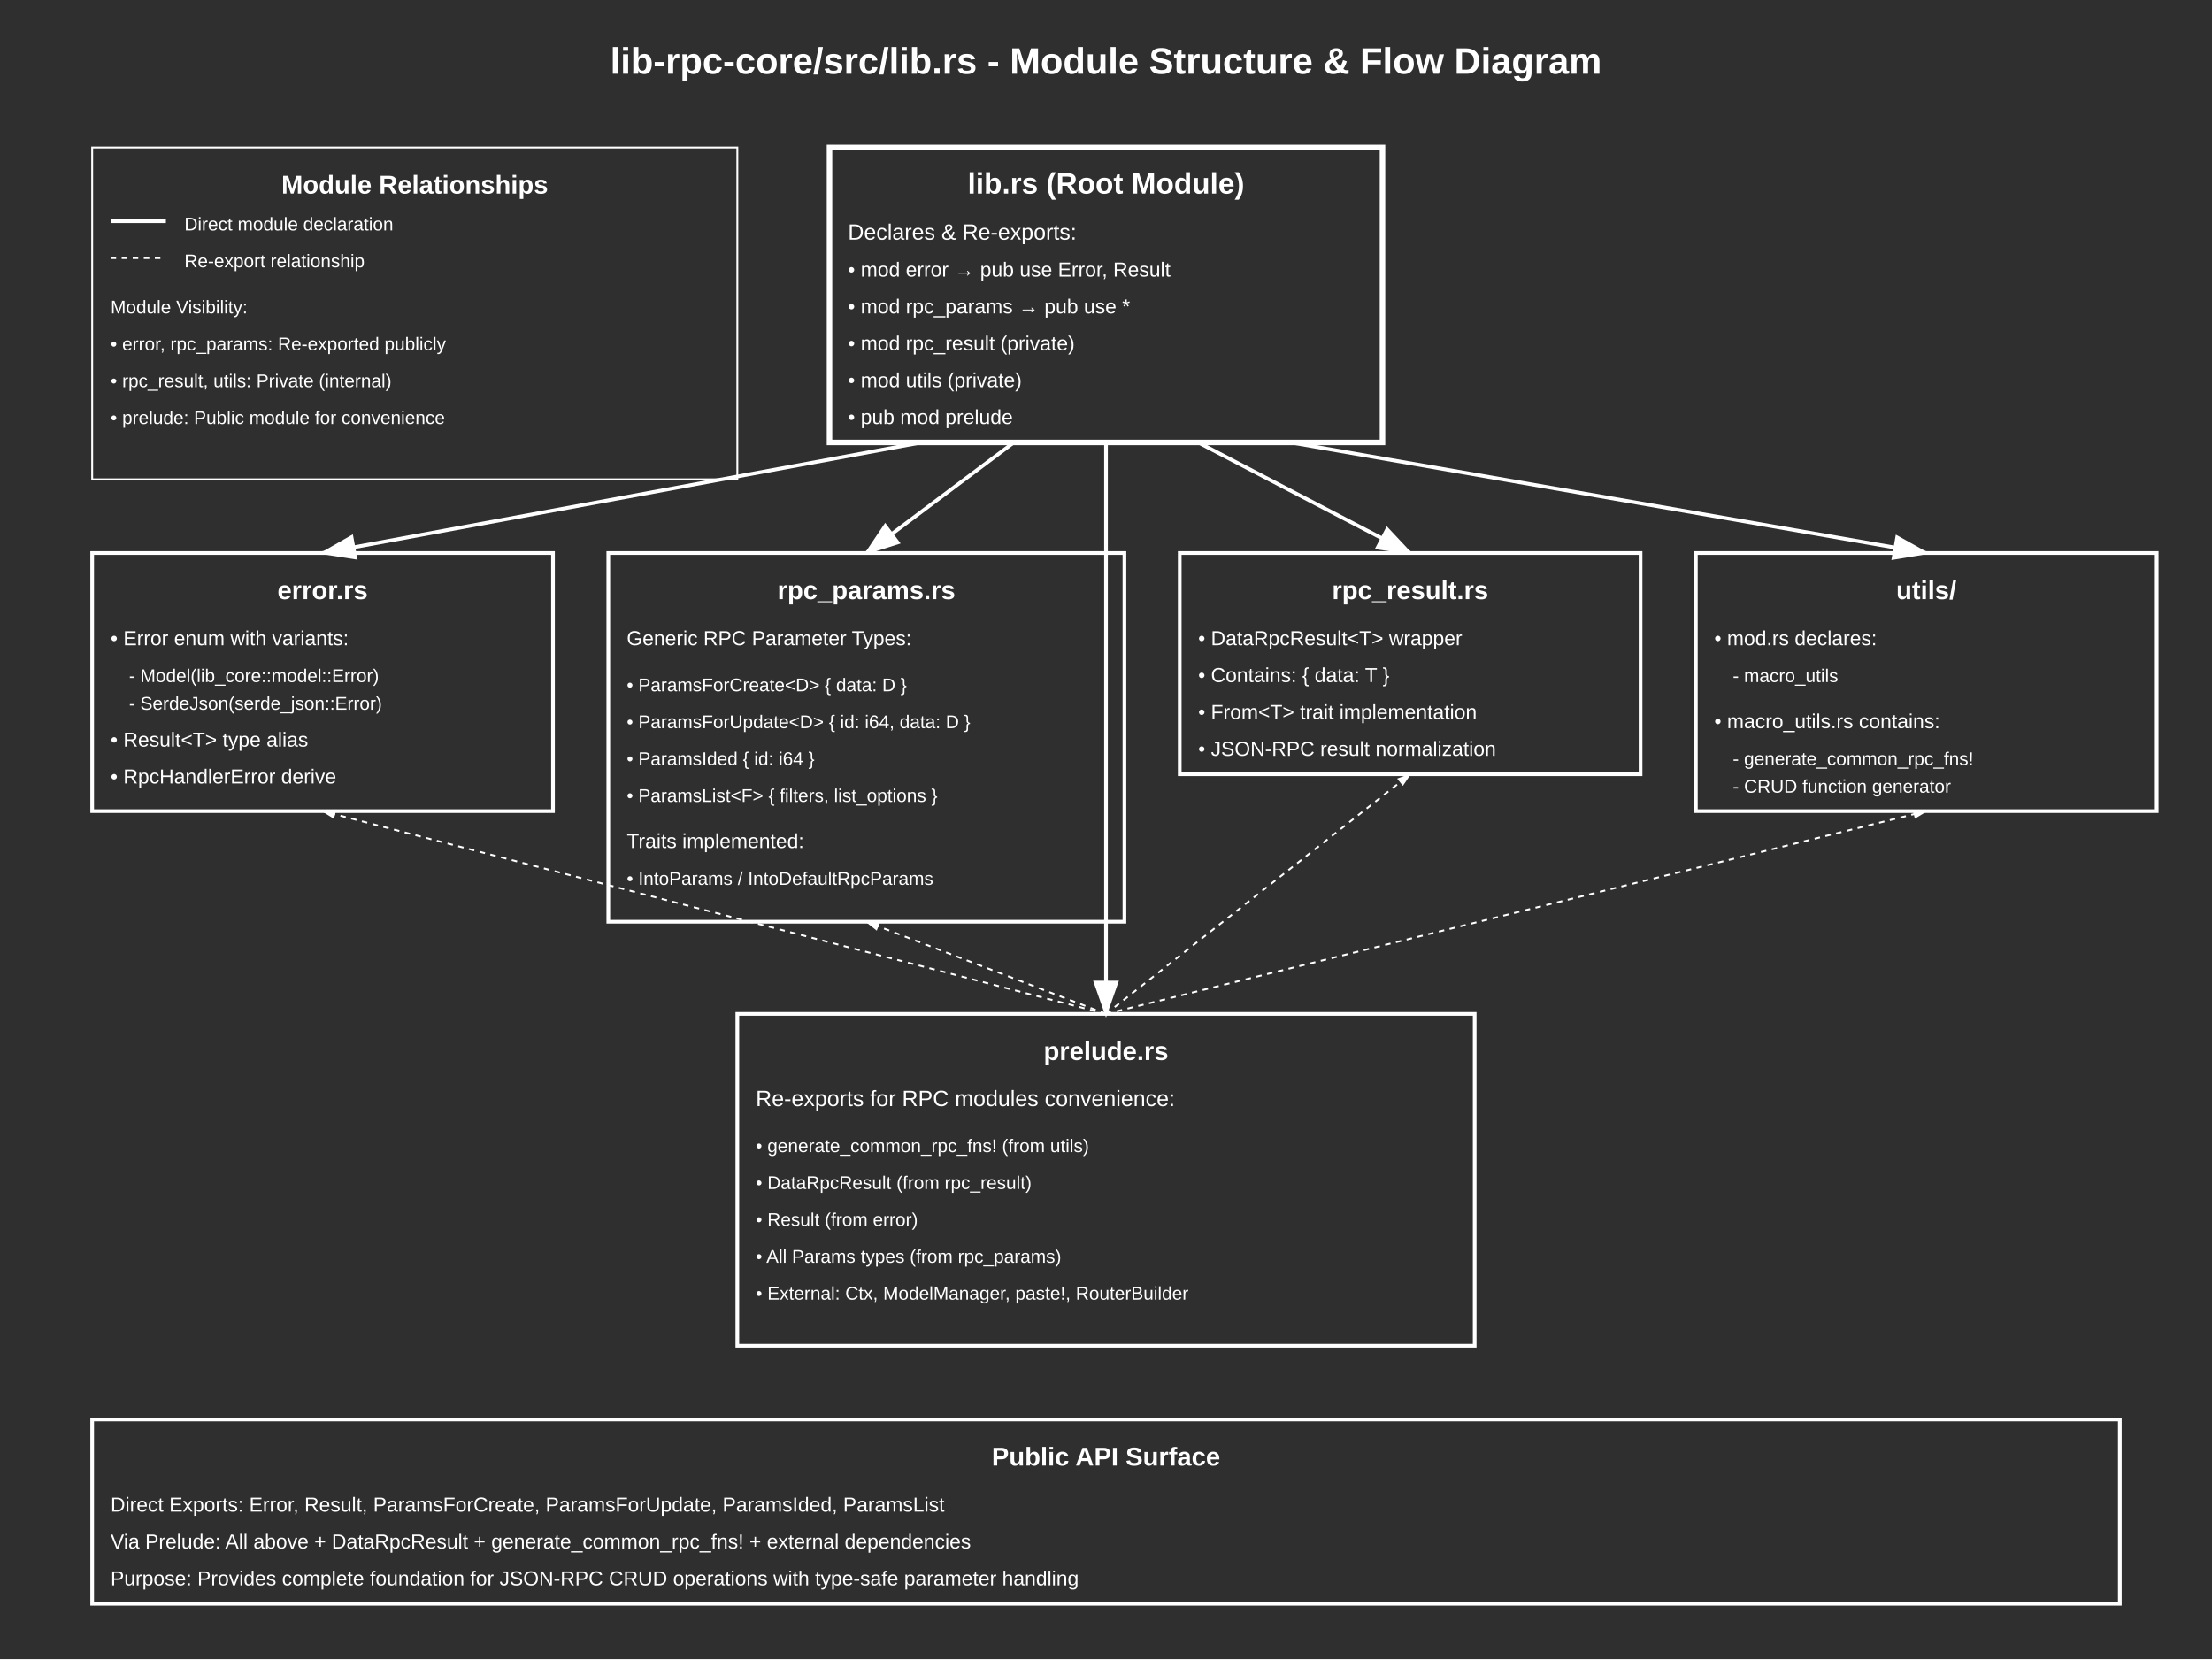
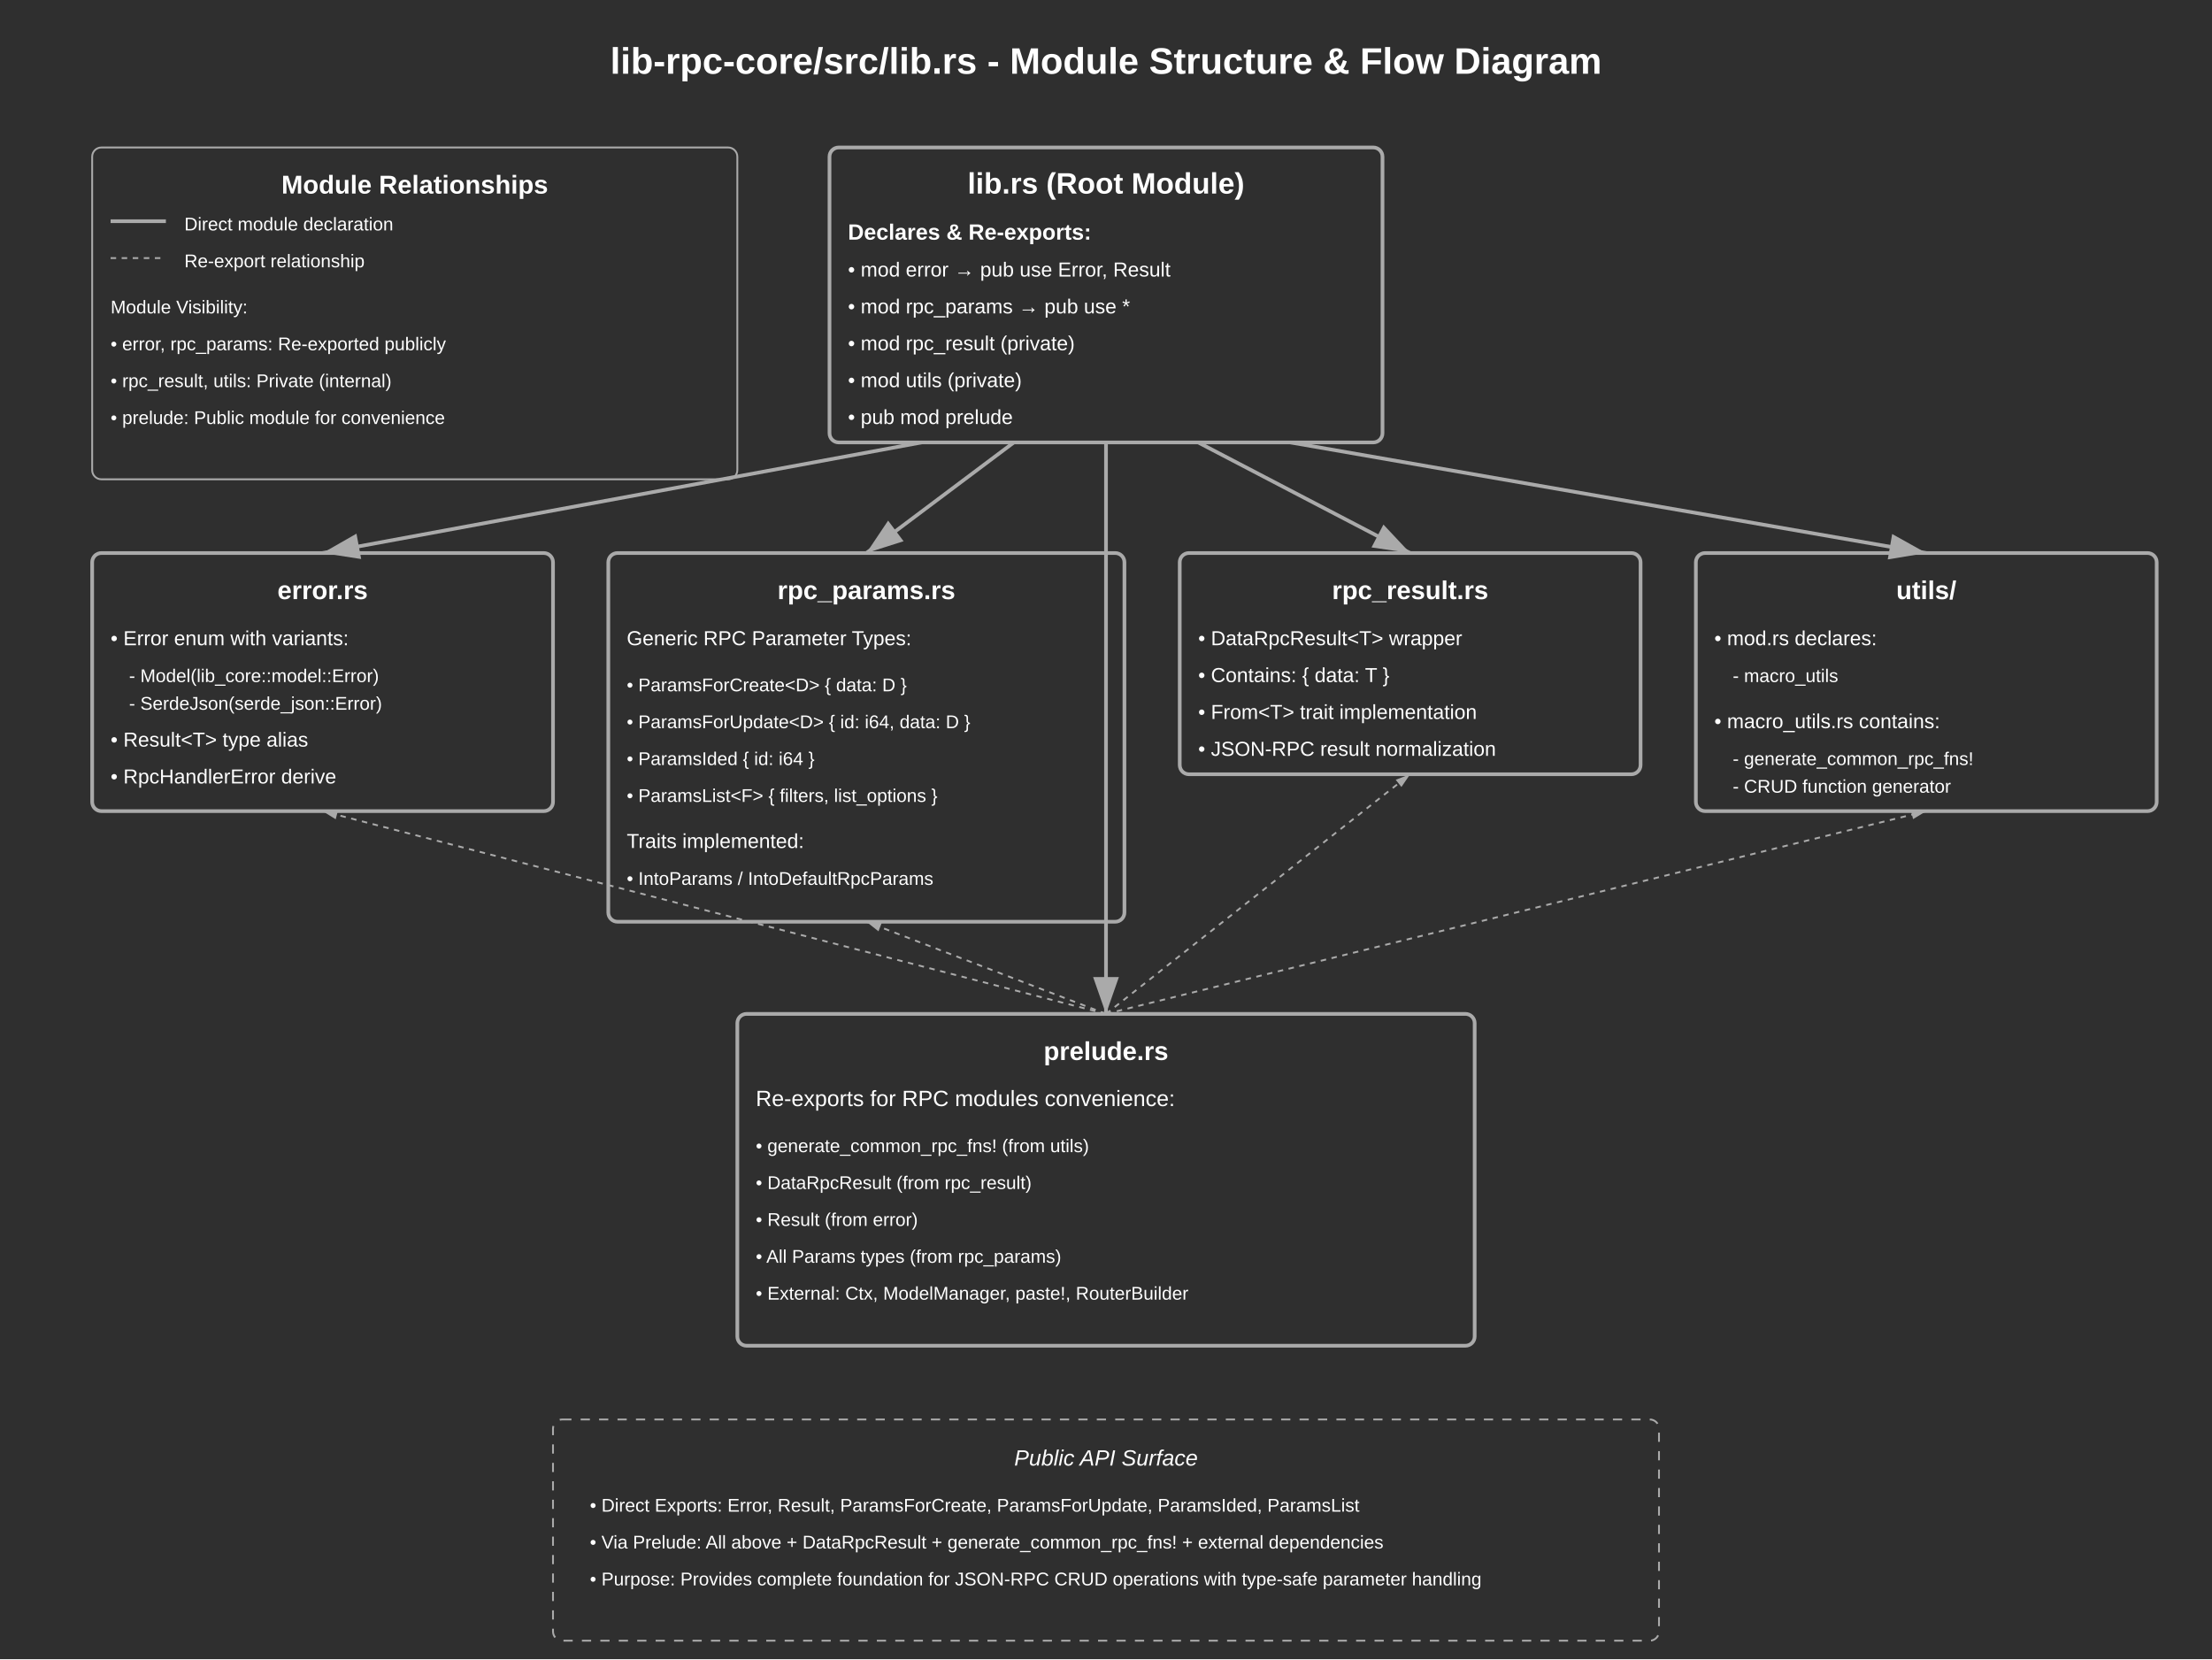
<svg xmlns="http://www.w3.org/2000/svg" width="1200" height="900">
-   <rect width="1200" height="900" fill="#2f2f2f" />
-   <text x="600" y="40" font-family="Arial, sans-serif" font-size="20" font-weight="bold" text-anchor="middle" fill="white">
+   <defs>
+     <style>
+       .bg { fill: #2f2f2f; }
+       .arrow-fill { fill: #AAA; }
+       .stroke-primary { stroke: #AAA; stroke-width: 2; fill: none; }
+       .stroke-secondary { stroke: #AAA; stroke-width: 1; fill: none; }
+       .stroke-dashed { stroke: #AAA; stroke-width: 1; stroke-dasharray: 3,3; fill: none; }
+       .line-primary { stroke: #AAA; stroke-width: 2; }
+       .line-dashed { stroke: #AAA; stroke-width: 1; stroke-dasharray: 3,3; }
+       .text-title { font-family: Arial, sans-serif; font-size: 20px; font-weight: bold; fill: white; text-anchor: middle; }
+       .text-section { font-family: Arial, sans-serif; font-size: 16px; font-weight: bold; fill: white; text-anchor: middle; }
+       .text-box-title { font-family: Arial, sans-serif; font-size: 14px; font-weight: bold; fill: white; text-anchor: middle; }
+       .text-module-title { font-family: Arial, sans-serif; font-size: 16px; font-weight: bold; fill: white; text-anchor: middle; }
+       .text-feature-title { font-family: Arial, sans-serif; font-size: 12px; font-weight: bold; fill: white; }
+       .text-code { font-family: Arial, sans-serif; font-size: 12px; fill: white; }
+       .text-small { font-family: Arial, sans-serif; font-size: 11px; fill: white; }
+       .text-tiny { font-family: Arial, sans-serif; font-size: 10px; fill: white; }
+       .text-legend { font-family: Arial, sans-serif; font-size: 10px; fill: white; }
+       .text-note { font-family: Arial, sans-serif; font-size: 12px; font-style: italic; fill: white; text-anchor: middle; }
+       .text-note-sm { font-family: Arial, sans-serif; font-size: 10px; fill: white; text-anchor: left; }
+       .text-note-box { fill: none; stroke: #AAA; stroke-width: 1; stroke-dasharray: 5,5 }
+ 
+     </style>
+     <marker id="arrowhead" markerWidth="10" markerHeight="7" refX="10" refY="3.5" orient="auto">
+       <polygon points="0 0, 10 3.5, 0 7" class="arrow-fill" />
+     </marker>
+     <marker id="arrowhead-small" markerWidth="8" markerHeight="5" refX="8" refY="2.5" orient="auto">
+       <polygon points="0 0, 8 2.5, 0 5" class="arrow-fill" />
+     </marker>
+   </defs>
+   <rect width="1200" height="900" class="bg" />
+   <text x="600" y="40" class="text-title">
    lib-rpc-core/src/lib.rs - Module Structure &amp; Flow Diagram
  </text>
-   <rect x="450" y="80" width="300" height="160" fill="none" stroke="white" stroke-width="3" />
-   <text x="600" y="105" font-family="Arial, sans-serif" font-size="16" font-weight="bold" text-anchor="middle" fill="white">
+   <rect x="450" y="80" width="300" height="160" rx="5" class="stroke-primary" />
+   <text x="600" y="105" class="text-module-title">
    lib.rs (Root Module)
  </text>
-   <text x="460" y="130" font-family="Arial, sans-serif" font-size="12" fill="white">Declares &amp; Re-exports:</text>
-   <text x="460" y="150" font-family="Arial, sans-serif" font-size="11" fill="white">• mod error → pub use Error, Result</text>
-   <text x="460" y="170" font-family="Arial, sans-serif" font-size="11" fill="white">• mod rpc_params → pub use *</text>
-   <text x="460" y="190" font-family="Arial, sans-serif" font-size="11" fill="white">• mod rpc_result (private)</text>
-   <text x="460" y="210" font-family="Arial, sans-serif" font-size="11" fill="white">• mod utils (private)</text>
-   <text x="460" y="230" font-family="Arial, sans-serif" font-size="11" fill="white">• pub mod prelude</text>
-   <rect x="50" y="300" width="250" height="140" fill="none" stroke="white" stroke-width="2" />
-   <text x="175" y="325" font-family="Arial, sans-serif" font-size="14" font-weight="bold" text-anchor="middle" fill="white">
+   <text x="460" y="130" class="text-feature-title">Declares &amp; Re-exports:</text>
+   <text x="460" y="150" class="text-small">• mod error → pub use Error, Result</text>
+   <text x="460" y="170" class="text-small">• mod rpc_params → pub use *</text>
+   <text x="460" y="190" class="text-small">• mod rpc_result (private)</text>
+   <text x="460" y="210" class="text-small">• mod utils (private)</text>
+   <text x="460" y="230" class="text-small">• pub mod prelude</text>
+   <rect x="50" y="300" width="250" height="140" rx="5" class="stroke-primary" />
+   <text x="175" y="325" class="text-box-title">
    error.rs
  </text>
-   <text x="60" y="350" font-family="Arial, sans-serif" font-size="11" fill="white">• Error enum with variants:</text>
-   <text x="70" y="370" font-family="Arial, sans-serif" font-size="10" fill="white">- Model(lib_core::model::Error)</text>
-   <text x="70" y="385" font-family="Arial, sans-serif" font-size="10" fill="white">- SerdeJson(serde_json::Error)</text>
-   <text x="60" y="405" font-family="Arial, sans-serif" font-size="11" fill="white">• Result&lt;T&gt; type alias</text>
-   <text x="60" y="425" font-family="Arial, sans-serif" font-size="11" fill="white">• RpcHandlerError derive</text>
-   <rect x="330" y="300" width="280" height="200" fill="none" stroke="white" stroke-width="2" />
-   <text x="470" y="325" font-family="Arial, sans-serif" font-size="14" font-weight="bold" text-anchor="middle" fill="white">
+   <text x="60" y="350" class="text-small">• Error enum with variants:</text>
+   <text x="70" y="370" class="text-tiny">- Model(lib_core::model::Error)</text>
+   <text x="70" y="385" class="text-tiny">- SerdeJson(serde_json::Error)</text>
+   <text x="60" y="405" class="text-small">• Result&lt;T&gt; type alias</text>
+   <text x="60" y="425" class="text-small">• RpcHandlerError derive</text>
+   <rect x="330" y="300" width="280" height="200" rx="5" class="stroke-primary" />
+   <text x="470" y="325" class="text-box-title">
    rpc_params.rs
  </text>
-   <text x="340" y="350" font-family="Arial, sans-serif" font-size="11" fill="white">Generic RPC Parameter Types:</text>
-   <text x="340" y="375" font-family="Arial, sans-serif" font-size="10" fill="white">• ParamsForCreate&lt;D&gt; { data: D }</text>
-   <text x="340" y="395" font-family="Arial, sans-serif" font-size="10" fill="white">• ParamsForUpdate&lt;D&gt; { id: i64, data: D }</text>
-   <text x="340" y="415" font-family="Arial, sans-serif" font-size="10" fill="white">• ParamsIded { id: i64 }</text>
-   <text x="340" y="435" font-family="Arial, sans-serif" font-size="10" fill="white">• ParamsList&lt;F&gt; { filters, list_options }</text>
-   <text x="340" y="460" font-family="Arial, sans-serif" font-size="11" fill="white">Traits implemented:</text>
-   <text x="340" y="480" font-family="Arial, sans-serif" font-size="10" fill="white">• IntoParams / IntoDefaultRpcParams</text>
-   <rect x="640" y="300" width="250" height="120" fill="none" stroke="white" stroke-width="2" />
-   <text x="765" y="325" font-family="Arial, sans-serif" font-size="14" font-weight="bold" text-anchor="middle" fill="white">
+   <text x="340" y="350" class="text-small">Generic RPC Parameter Types:</text>
+   <text x="340" y="375" class="text-tiny">• ParamsForCreate&lt;D&gt; { data: D }</text>
+   <text x="340" y="395" class="text-tiny">• ParamsForUpdate&lt;D&gt; { id: i64, data: D }</text>
+   <text x="340" y="415" class="text-tiny">• ParamsIded { id: i64 }</text>
+   <text x="340" y="435" class="text-tiny">• ParamsList&lt;F&gt; { filters, list_options }</text>
+   <text x="340" y="460" class="text-small">Traits implemented:</text>
+   <text x="340" y="480" class="text-tiny">• IntoParams / IntoDefaultRpcParams</text>
+   <rect x="640" y="300" width="250" height="120" rx="5" class="stroke-primary" />
+   <text x="765" y="325" class="text-box-title">
    rpc_result.rs
  </text>
-   <text x="650" y="350" font-family="Arial, sans-serif" font-size="11" fill="white">• DataRpcResult&lt;T&gt; wrapper</text>
-   <text x="650" y="370" font-family="Arial, sans-serif" font-size="11" fill="white">• Contains: { data: T }</text>
-   <text x="650" y="390" font-family="Arial, sans-serif" font-size="11" fill="white">• From&lt;T&gt; trait implementation</text>
-   <text x="650" y="410" font-family="Arial, sans-serif" font-size="11" fill="white">• JSON-RPC result normalization</text>
-   <rect x="920" y="300" width="250" height="140" fill="none" stroke="white" stroke-width="2" />
-   <text x="1045" y="325" font-family="Arial, sans-serif" font-size="14" font-weight="bold" text-anchor="middle" fill="white">
+   <text x="650" y="350" class="text-small">• DataRpcResult&lt;T&gt; wrapper</text>
+   <text x="650" y="370" class="text-small">• Contains: { data: T }</text>
+   <text x="650" y="390" class="text-small">• From&lt;T&gt; trait implementation</text>
+   <text x="650" y="410" class="text-small">• JSON-RPC result normalization</text>
+   <rect x="920" y="300" width="250" height="140" rx="5" class="stroke-primary" />
+   <text x="1045" y="325" class="text-box-title">
    utils/
  </text>
-   <text x="930" y="350" font-family="Arial, sans-serif" font-size="11" fill="white">• mod.rs declares:</text>
-   <text x="940" y="370" font-family="Arial, sans-serif" font-size="10" fill="white">- macro_utils</text>
-   <text x="930" y="395" font-family="Arial, sans-serif" font-size="11" fill="white">• macro_utils.rs contains:</text>
-   <text x="940" y="415" font-family="Arial, sans-serif" font-size="10" fill="white">- generate_common_rpc_fns!</text>
-   <text x="940" y="430" font-family="Arial, sans-serif" font-size="10" fill="white">- CRUD function generator</text>
-   <rect x="400" y="550" width="400" height="180" fill="none" stroke="white" stroke-width="2" />
-   <text x="600" y="575" font-family="Arial, sans-serif" font-size="14" font-weight="bold" text-anchor="middle" fill="white">
+   <text x="930" y="350" class="text-small">• mod.rs declares:</text>
+   <text x="940" y="370" class="text-tiny">- macro_utils</text>
+   <text x="930" y="395" class="text-small">• macro_utils.rs contains:</text>
+   <text x="940" y="415" class="text-tiny">- generate_common_rpc_fns!</text>
+   <text x="940" y="430" class="text-tiny">- CRUD function generator</text>
+   <rect x="400" y="550" width="400" height="180" rx="5" class="stroke-primary" />
+   <text x="600" y="575" class="text-box-title">
    prelude.rs
  </text>
-   <text x="410" y="600" font-family="Arial, sans-serif" font-size="12" fill="white">Re-exports for RPC modules convenience:</text>
-   <text x="410" y="625" font-family="Arial, sans-serif" font-size="10" fill="white">• generate_common_rpc_fns! (from utils)</text>
-   <text x="410" y="645" font-family="Arial, sans-serif" font-size="10" fill="white">• DataRpcResult (from rpc_result)</text>
-   <text x="410" y="665" font-family="Arial, sans-serif" font-size="10" fill="white">• Result (from error)</text>
-   <text x="410" y="685" font-family="Arial, sans-serif" font-size="10" fill="white">• All Params types (from rpc_params)</text>
-   <text x="410" y="705" font-family="Arial, sans-serif" font-size="10" fill="white">• External: Ctx, ModelManager, paste!, RouterBuilder</text>
-   <path d="M 500 240 L 175 300" stroke="white" stroke-width="2" fill="none" marker-end="url(#arrowhead)" />
-   <path d="M 550 240 L 470 300" stroke="white" stroke-width="2" fill="none" marker-end="url(#arrowhead)" />
-   <path d="M 650 240 L 765 300" stroke="white" stroke-width="2" fill="none" marker-end="url(#arrowhead)" />
-   <path d="M 700 240 L 1045 300" stroke="white" stroke-width="2" fill="none" marker-end="url(#arrowhead)" />
-   <path d="M 600 240 L 600 550" stroke="white" stroke-width="2" fill="none" marker-end="url(#arrowhead)" />
-   <path d="M 600 550 L 175 440" stroke="white" stroke-width="1" fill="none" stroke-dasharray="3,3" marker-end="url(#arrowhead-small)" />
-   <path d="M 600 550 L 470 500" stroke="white" stroke-width="1" fill="none" stroke-dasharray="3,3" marker-end="url(#arrowhead-small)" />
-   <path d="M 600 550 L 765 420" stroke="white" stroke-width="1" fill="none" stroke-dasharray="3,3" marker-end="url(#arrowhead-small)" />
-   <path d="M 600 550 L 1045 440" stroke="white" stroke-width="1" fill="none" stroke-dasharray="3,3" marker-end="url(#arrowhead-small)" />
-   <rect x="50" y="770" width="1100" height="100" fill="none" stroke="white" stroke-width="2" />
-   <text x="600" y="795" font-family="Arial, sans-serif" font-size="14" font-weight="bold" text-anchor="middle" fill="white">
+   <text x="410" y="600" class="text-code">Re-exports for RPC modules convenience:</text>
+   <text x="410" y="625" class="text-tiny">• generate_common_rpc_fns! (from utils)</text>
+   <text x="410" y="645" class="text-tiny">• DataRpcResult (from rpc_result)</text>
+   <text x="410" y="665" class="text-tiny">• Result (from error)</text>
+   <text x="410" y="685" class="text-tiny">• All Params types (from rpc_params)</text>
+   <text x="410" y="705" class="text-tiny">• External: Ctx, ModelManager, paste!, RouterBuilder</text>
+   <line x1="500" y1="240" x2="175" y2="300" class="line-primary" marker-end="url(#arrowhead)" />
+   <line x1="550" y1="240" x2="470" y2="300" class="line-primary" marker-end="url(#arrowhead)" />
+   <line x1="650" y1="240" x2="765" y2="300" class="line-primary" marker-end="url(#arrowhead)" />
+   <line x1="700" y1="240" x2="1045" y2="300" class="line-primary" marker-end="url(#arrowhead)" />
+   <line x1="600" y1="240" x2="600" y2="550" class="line-primary" marker-end="url(#arrowhead)" />
+   <line x1="600" y1="550" x2="175" y2="440" class="line-dashed" marker-end="url(#arrowhead-small)" />
+   <line x1="600" y1="550" x2="470" y2="500" class="line-dashed" marker-end="url(#arrowhead-small)" />
+   <line x1="600" y1="550" x2="765" y2="420" class="line-dashed" marker-end="url(#arrowhead-small)" />
+   <line x1="600" y1="550" x2="1045" y2="440" class="line-dashed" marker-end="url(#arrowhead-small)" />
+   <rect x="50" y="80" width="350" height="180" rx="5" class="stroke-secondary" />
+   <text x="225" y="105" class="text-box-title">
+     Module Relationships
+   </text>
+   <line x1="60" y1="120" x2="90" y2="120" class="line-primary" />
+   <text x="100" y="125" class="text-legend">Direct module declaration</text>
+   <line x1="60" y1="140" x2="90" y2="140" class="line-dashed" />
+   <text x="100" y="145" class="text-legend">Re-export relationship</text>
+   <text x="60" y="170" class="text-legend">Module Visibility:</text>
+   <text x="60" y="190" class="text-legend">• error, rpc_params: Re-exported publicly</text>
+   <text x="60" y="210" class="text-legend">• rpc_result, utils: Private (internal)</text>
+   <text x="60" y="230" class="text-legend">• prelude: Public module for convenience</text>
+   <rect x="300" y="770" width="600" height="120" rx="5" class="text-note-box" />
+   <text x="600" y="795" class="text-note">
    Public API Surface
  </text>
-   <text x="60" y="820" font-family="Arial, sans-serif" font-size="11" fill="white">Direct Exports: Error, Result, ParamsForCreate, ParamsForUpdate, ParamsIded, ParamsList</text>
-   <text x="60" y="840" font-family="Arial, sans-serif" font-size="11" fill="white">Via Prelude: All above + DataRpcResult + generate_common_rpc_fns! + external dependencies</text>
-   <text x="60" y="860" font-family="Arial, sans-serif" font-size="11" fill="white">Purpose: Provides complete foundation for JSON-RPC CRUD operations with type-safe parameter handling</text>
-   <rect x="50" y="80" width="350" height="180" fill="none" stroke="white" stroke-width="1" />
-   <text x="225" y="105" font-family="Arial, sans-serif" font-size="14" font-weight="bold" text-anchor="middle" fill="white">
-     Module Relationships
-   </text>
-   <line x1="60" y1="120" x2="90" y2="120" stroke="white" stroke-width="2" />
-   <text x="100" y="125" font-family="Arial, sans-serif" font-size="10" fill="white">Direct module declaration</text>
-   <line x1="60" y1="140" x2="90" y2="140" stroke="white" stroke-width="1" stroke-dasharray="3,3" />
-   <text x="100" y="145" font-family="Arial, sans-serif" font-size="10" fill="white">Re-export relationship</text>
-   <text x="60" y="170" font-family="Arial, sans-serif" font-size="10" fill="white">Module Visibility:</text>
-   <text x="60" y="190" font-family="Arial, sans-serif" font-size="10" fill="white">• error, rpc_params: Re-exported publicly</text>
-   <text x="60" y="210" font-family="Arial, sans-serif" font-size="10" fill="white">• rpc_result, utils: Private (internal)</text>
-   <text x="60" y="230" font-family="Arial, sans-serif" font-size="10" fill="white">• prelude: Public module for convenience</text>
-   <defs>
-     <marker id="arrowhead" markerWidth="10" markerHeight="7" refX="9" refY="3.5" orient="auto">
-       <polygon points="0 0, 10 3.5, 0 7" fill="white" />
-     </marker>
-     <marker id="arrowhead-small" markerWidth="8" markerHeight="5" refX="7" refY="2.5" orient="auto">
-       <polygon points="0 0, 8 2.5, 0 5" fill="white" />
-     </marker>
-   </defs>
+   <text x="320" y="820" class="text-note-sm">• Direct Exports: Error, Result, ParamsForCreate, ParamsForUpdate, ParamsIded, ParamsList</text>
+   <text x="320" y="840" class="text-note-sm">• Via Prelude: All above + DataRpcResult + generate_common_rpc_fns! + external dependencies</text>
+   <text x="320" y="860" class="text-note-sm">• Purpose: Provides complete foundation for JSON-RPC CRUD operations with type-safe parameter handling</text>
</svg>
